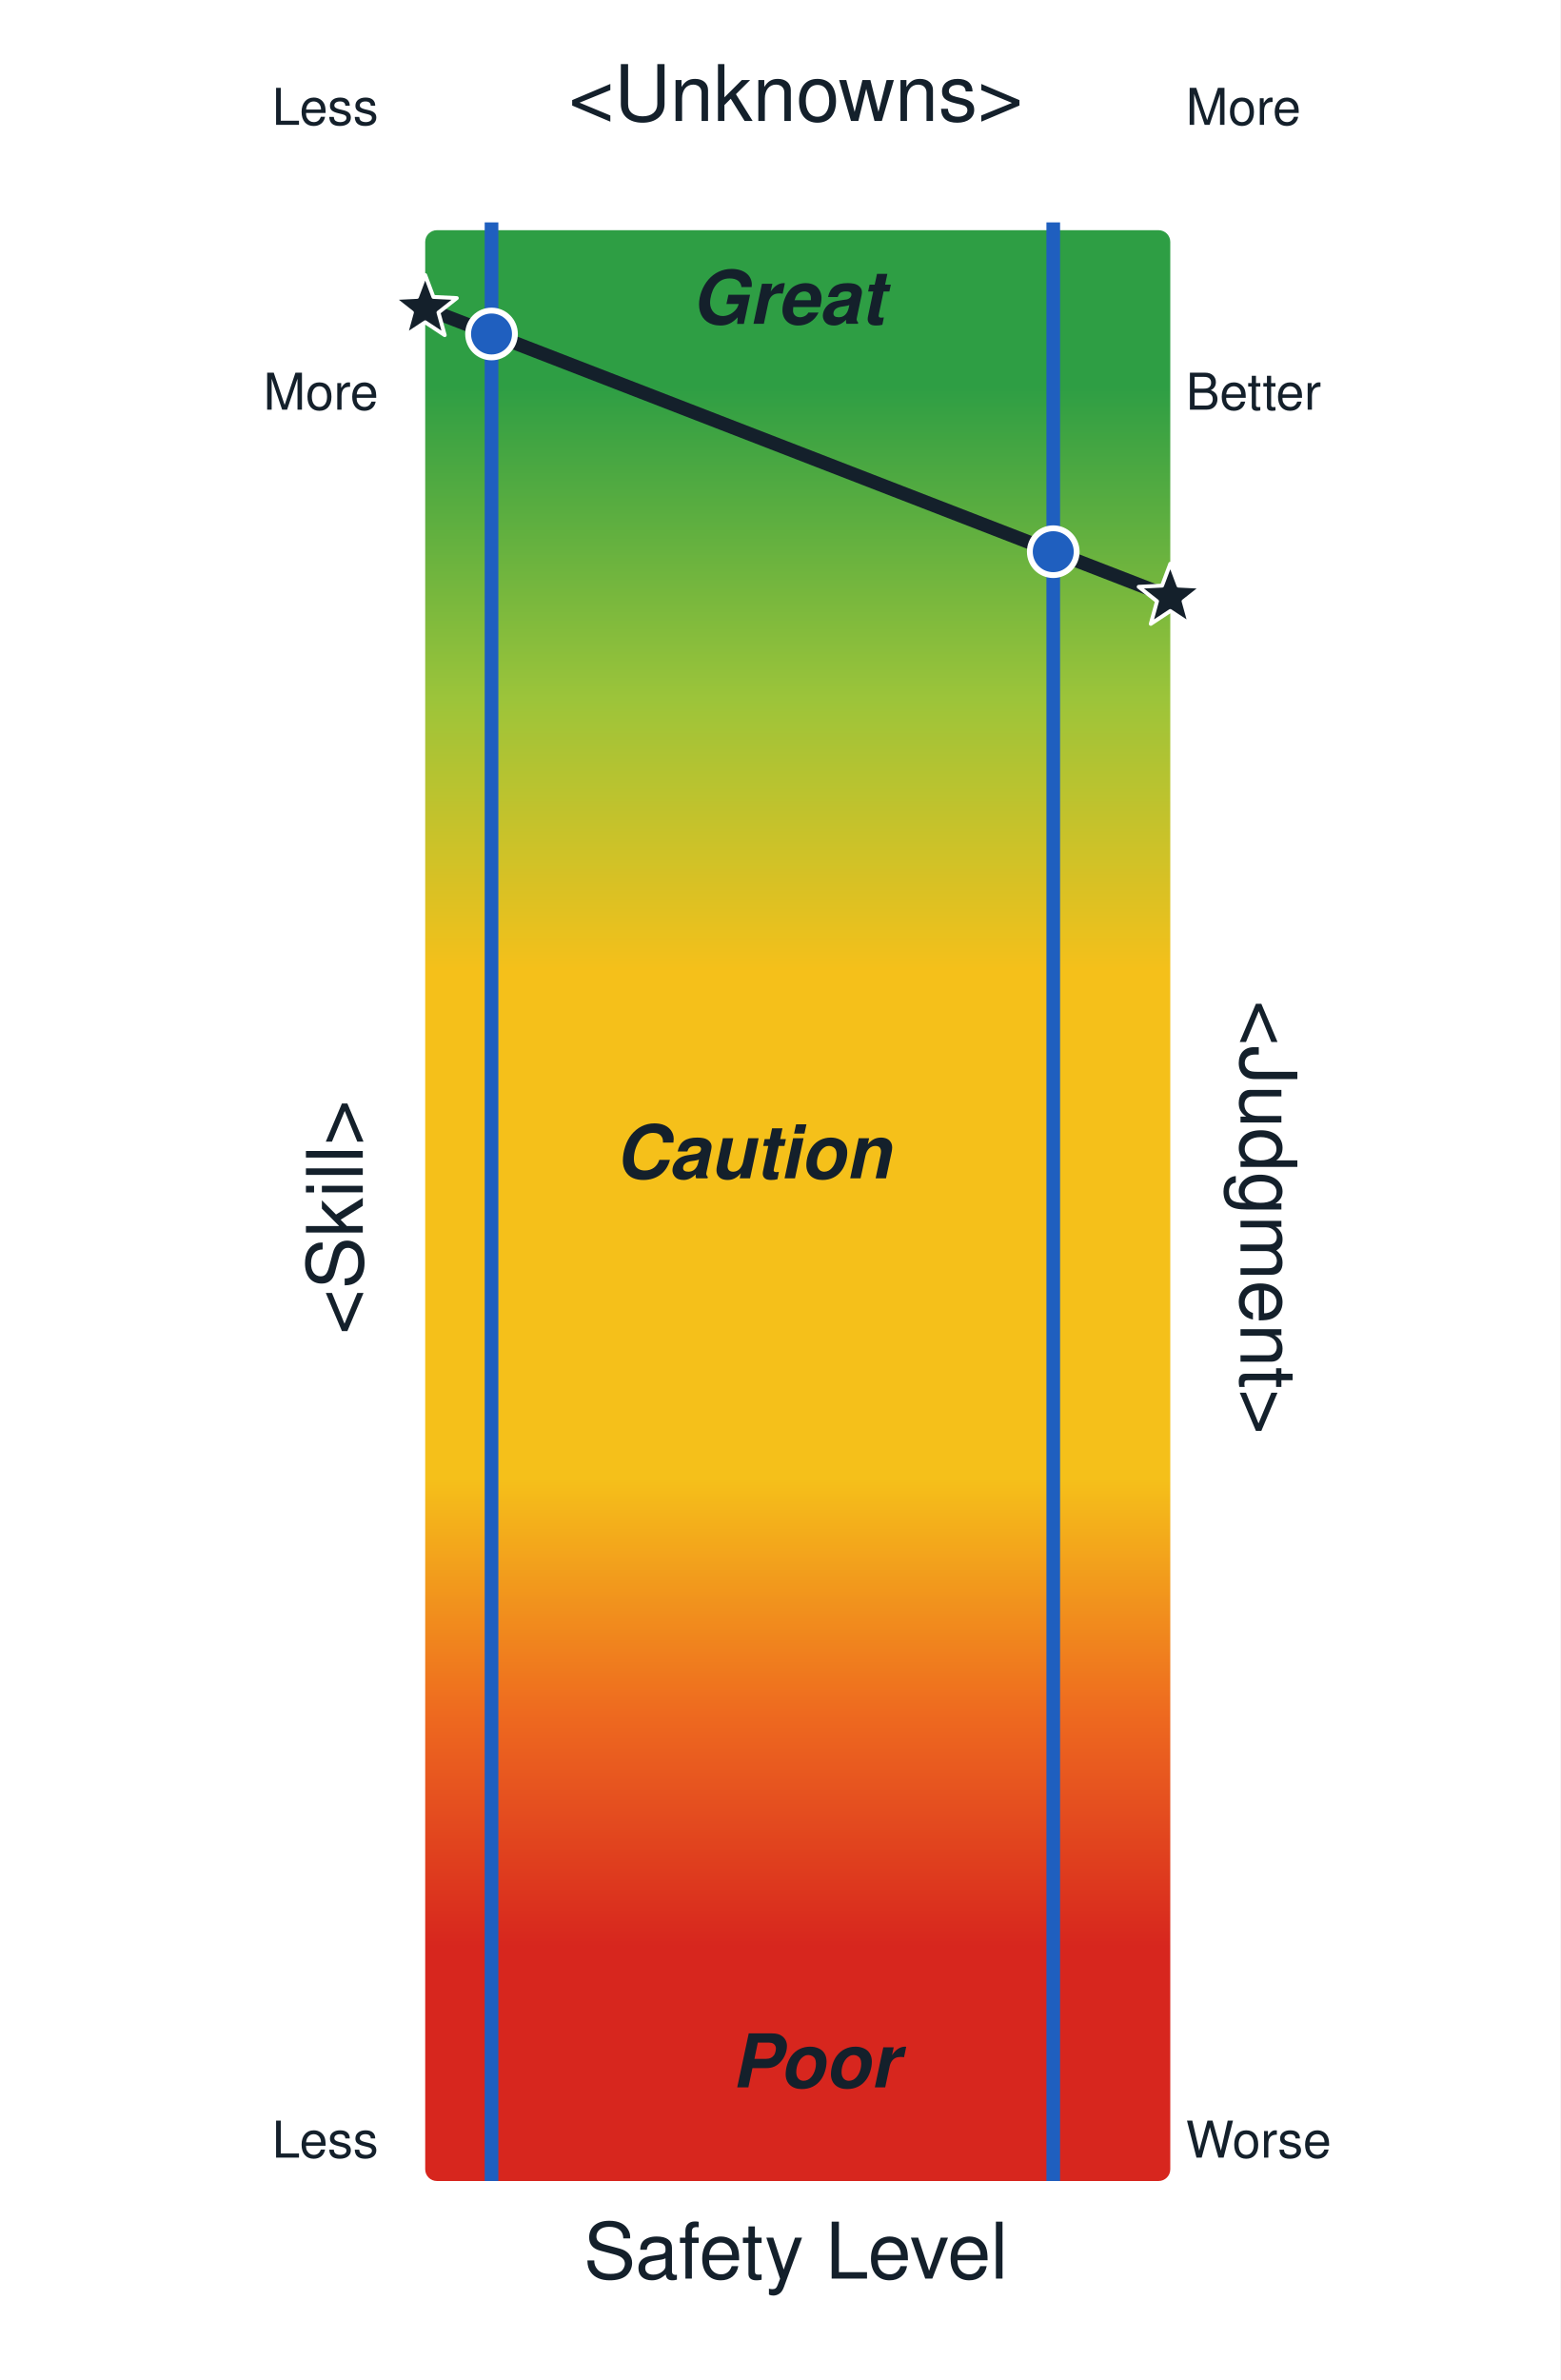
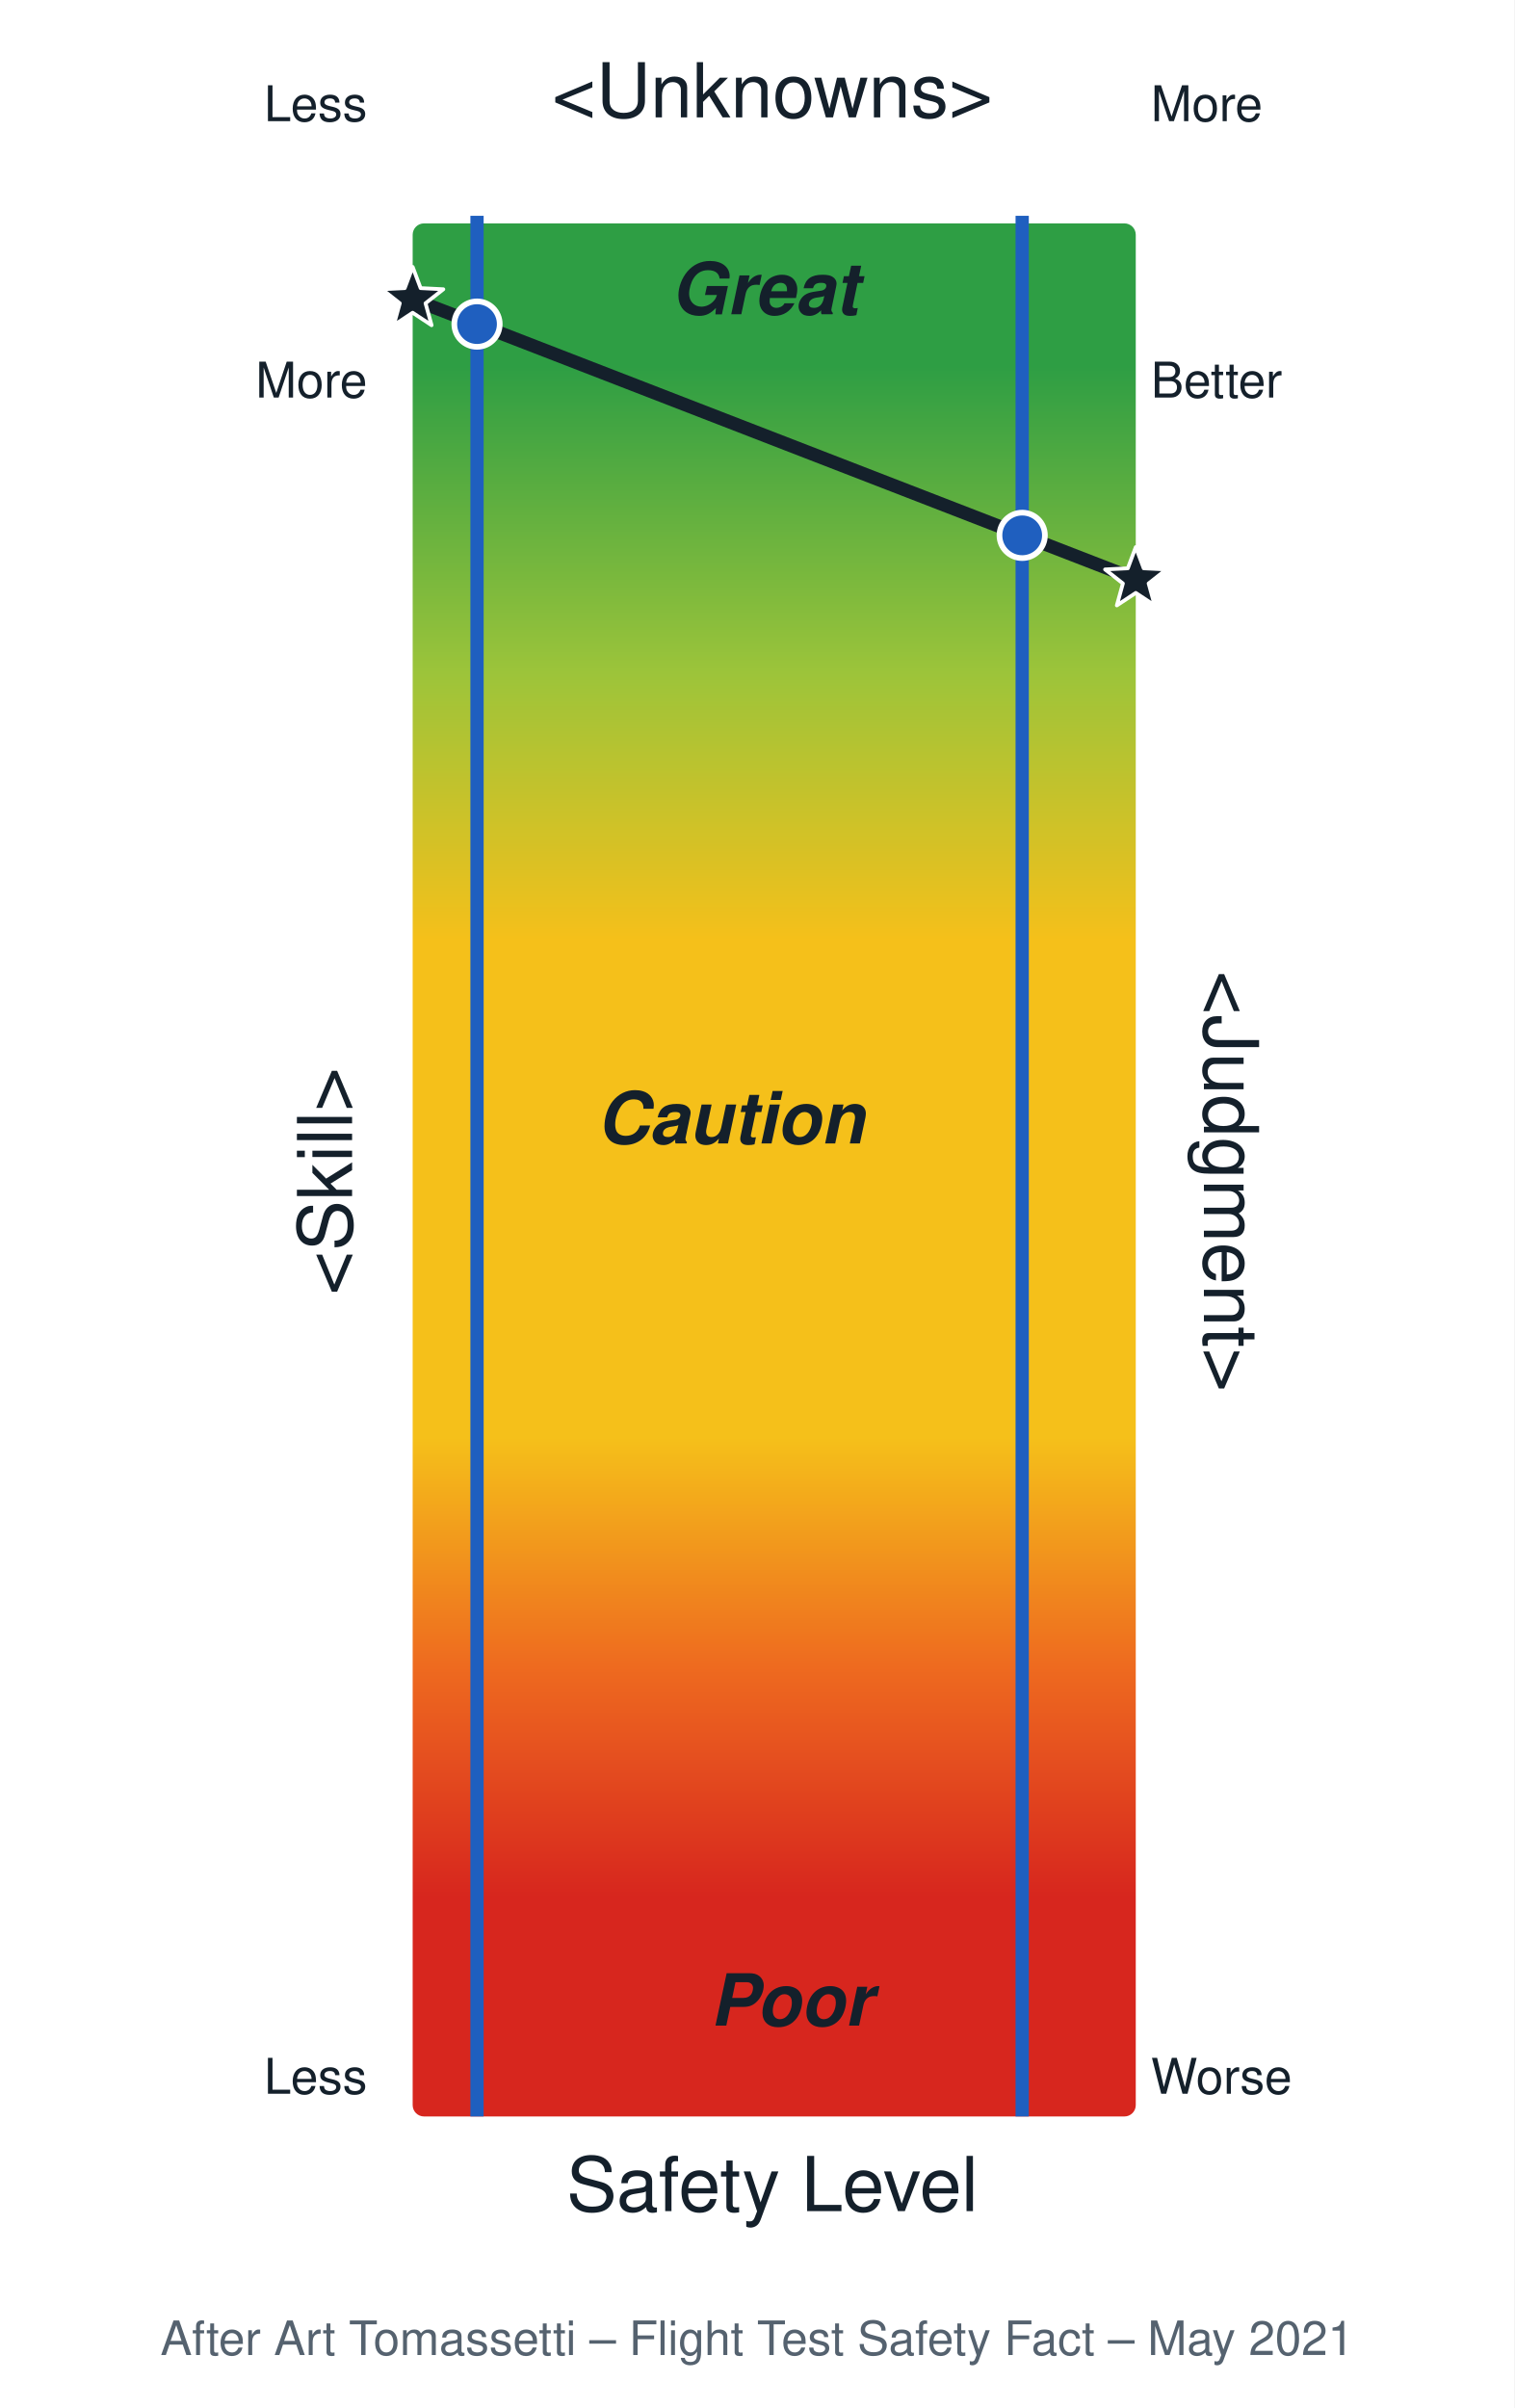
- <svg xmlns="http://www.w3.org/2000/svg" viewBox="0 0 400 610" width="400" height="610" role="img" aria-labelledby="t d">
+ <svg xmlns="http://www.w3.org/2000/svg" viewBox="0 0 400 636" width="400" height="636" role="img" aria-labelledby="t d">
  <defs>
    <linearGradient id="safety" x2="0" y2="1">
      <stop offset="0" stop-color="#2e9e44" />
      <stop offset=".08" stop-color="#2e9e44" />
      <stop offset=".24" stop-color="#9cc43a" />
      <stop offset=".38" stop-color="#f5c01a" />
      <stop offset=".64" stop-color="#f5c01a" />
      <stop offset=".76" stop-color="#ee6a1f" />
      <stop offset=".88" stop-color="#d7261e" />
      <stop offset="1" stop-color="#d7261e" />
    </linearGradient>
    <path id="star" d="M0.0 -8.5L2.1 -2.9L8.1 -2.6L3.4 1.1L5.0 6.9L0.0 3.6L-5.0 6.9L-3.4 1.1L-8.1 -2.6L-2.1 -2.9Z" fill="#14202b" stroke="#ffffff" stroke-width="1" stroke-linejoin="round" />
  </defs>
-   <rect width="400" height="610" fill="#ffffff" />
+   <rect width="400" height="636" fill="#ffffff" />
  <rect x="109" y="59" width="191" height="500" rx="3" fill="url(#safety)" />
  <g font-family="'IBM Plex Sans', system-ui, -apple-system, 'Segoe UI', Helvetica, Arial, sans-serif" fill="#14202b">
    <g font-size="20" font-weight="500" text-anchor="middle">
      <text x="204" y="31">&lt;Unknowns&gt;</text>
      <text x="204" y="584">Safety Level</text>
      <text transform="translate(93 312) rotate(-90)">&lt;Skill&gt;</text>
      <text transform="translate(318 312) rotate(90)">&lt;Judgment&gt;</text>
    </g>
    <g font-size="13">
      <g text-anchor="end">
        <text x="97" y="32">Less</text>
        <text x="97" y="105">More</text>
        <text x="97" y="553">Less</text>
      </g>
      <text x="304" y="32">More</text>
      <text x="304" y="105">Better</text>
      <text x="304" y="553">Worse</text>
    </g>
+     <text x="200" y="622" font-size="12.5" fill="#55626f" text-anchor="middle">After Art Tomassetti – Flight Test Safety Fact – May 2021</text>
    <g font-size="19" font-weight="600" font-style="italic" text-anchor="middle">
      <text x="202" y="83">Great</text>
      <text x="193" y="302">Caution</text>
      <text x="209" y="535">Poor</text>
    </g>
  </g>
  <g>
    <line x1="126" y1="57" x2="126" y2="559" stroke="#1f5fbf" stroke-width="3.5" />
    <line x1="270" y1="57" x2="270" y2="559" stroke="#1f5fbf" stroke-width="3.5" />
  </g>
  <line x1="109" y1="79" x2="300" y2="153" stroke="#14202b" stroke-width="3.5" stroke-linecap="round" />
  <use href="#star" x="109" y="79" />
  <use href="#star" x="300" y="153" />
  <circle cx="126" cy="85.6" r="6" fill="#1f5fbf" stroke="#ffffff" stroke-width="1.5" />
  <circle cx="270" cy="141.4" r="6" fill="#1f5fbf" stroke="#ffffff" stroke-width="1.5" />
</svg>
